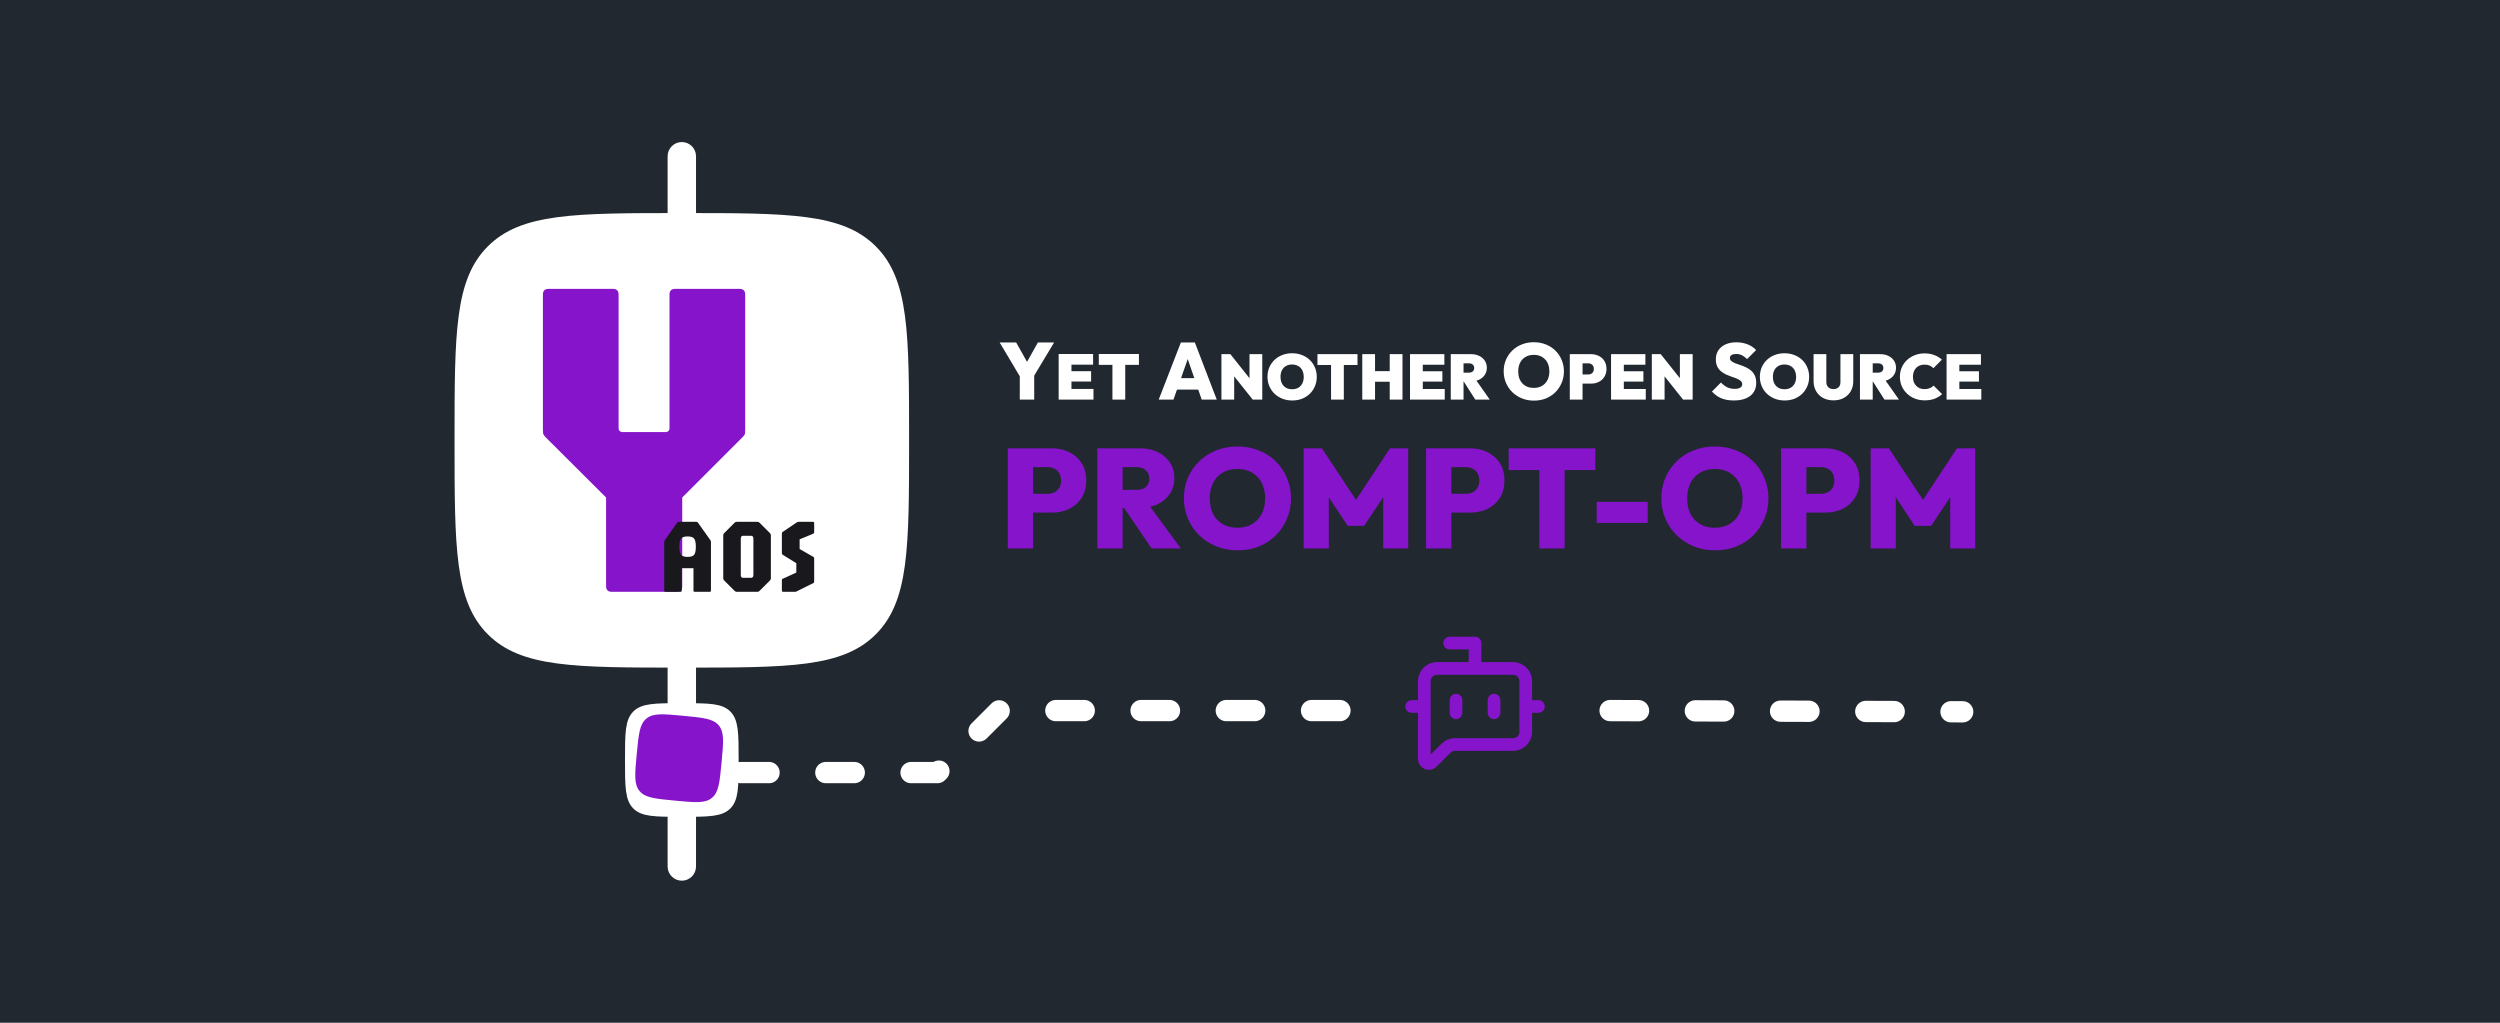
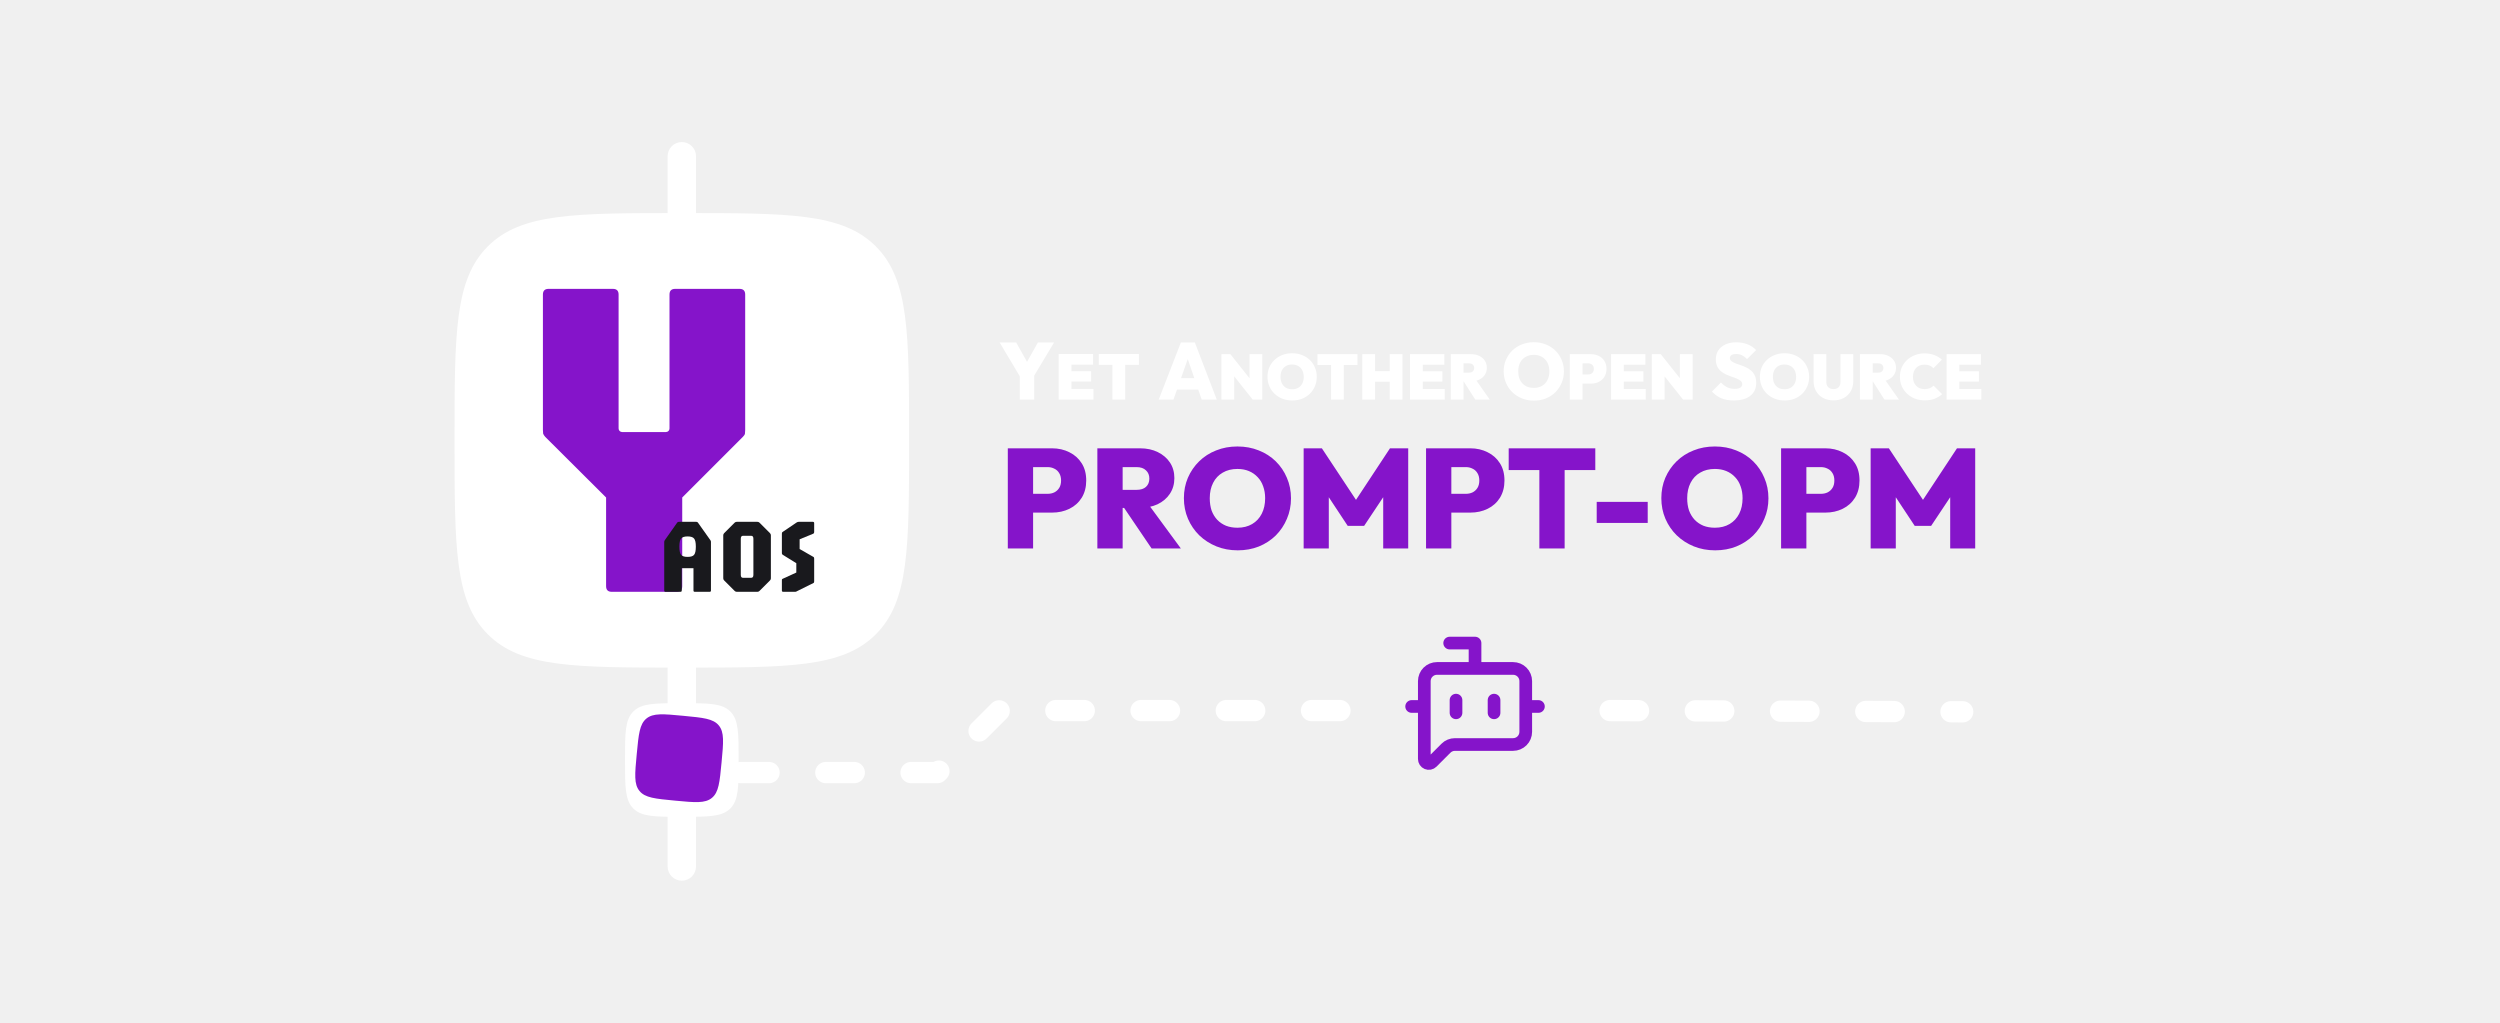
<svg xmlns="http://www.w3.org/2000/svg" width="2816" height="1152" viewBox="0 0 2816 1152" fill="none">
-   <rect width="2816" height="1152" fill="#212830" />
  <path d="M1509.31 800.396H1125.78L1055.94 870.231H770.383" stroke="white" stroke-width="24" stroke-linecap="round" stroke-linejoin="round" stroke-dasharray="32 64" />
  <path d="M512 496C512 375.32 512 314.981 549.49 277.49C586.981 240 647.32 240 768 240V240C888.68 240 949.019 240 986.51 277.49C1024 314.981 1024 375.32 1024 496V496C1024 616.68 1024 677.019 986.51 714.51C949.019 752 888.68 752 768 752V752C647.32 752 586.981 752 549.49 714.51C512 677.019 512 616.68 512 496V496Z" fill="white" />
  <path d="M704 856.061C704 825.891 704 810.806 713.373 801.433C722.745 792.061 737.83 792.061 768 792.061V792.061C798.17 792.061 813.255 792.061 822.627 801.433C832 810.806 832 825.891 832 856.061V856.061C832 886.23 832 901.315 822.627 910.688C813.255 920.061 798.17 920.061 768 920.061V920.061C737.83 920.061 722.745 920.061 713.373 910.688C704 901.315 704 886.23 704 856.061V856.061Z" fill="white" />
  <path d="M752 976L752 176C752 167.163 759.163 160 768 160C776.837 160 784 167.163 784 176L784 976C784 984.837 776.837 992 768 992C759.163 992 752 984.837 752 976Z" fill="white" />
  <path d="M689.105 666.624C684.838 666.624 682.705 664.491 682.705 660.224V560.384L614.097 492.032C612.902 490.667 612.134 489.472 611.793 488.448C611.622 487.253 611.537 485.888 611.537 484.352V331.776C611.537 327.509 613.67 325.376 617.937 325.376H690.385C694.651 325.376 696.785 327.509 696.785 331.776V482.656C696.785 484.865 698.575 486.656 700.785 486.656H750.129C752.338 486.656 754.129 484.865 754.129 482.656V331.776C754.129 327.509 756.262 325.376 760.529 325.376H832.977C837.243 325.376 839.377 327.509 839.377 331.776V484.352C839.377 485.888 839.291 487.253 839.121 488.448C838.95 489.472 838.182 490.667 836.817 492.032L768.465 560.384V660.224C768.465 664.491 766.331 666.624 762.065 666.624H689.105Z" fill="#8514CA" />
  <path d="M882.186 666.623C881.2 666.623 880.708 666.13 880.708 665.145V654.025C880.708 653.513 880.727 653.099 880.767 652.783C880.846 652.468 881.082 652.212 881.476 652.015L896.972 644.917V634.389L881.713 624.926C881.043 624.532 880.708 623.94 880.708 623.152V601.446C880.708 600.815 880.747 600.361 880.826 600.085C880.905 599.77 881.2 599.435 881.713 599.08L897.268 588.552C897.662 588.316 898.017 588.138 898.333 588.02C898.688 587.862 899.121 587.783 899.634 587.783H915.603C916.589 587.783 917.082 588.276 917.082 589.262V599.316C917.082 600.184 916.786 600.775 916.194 601.091L900.698 607.478V618.42L916.194 627.292C916.786 627.568 917.082 628.199 917.082 629.185V654.913C917.082 655.228 917.022 655.563 916.904 655.918C916.825 656.273 916.628 656.529 916.313 656.687L897.741 665.914C897.505 666.032 897.209 666.19 896.854 666.387C896.539 666.544 896.223 666.623 895.908 666.623H882.186Z" fill="#19191D" />
  <path d="M829.874 666.623C828.967 666.623 828.178 666.288 827.508 665.618L815.679 653.789C815.009 653.158 814.673 652.369 814.673 651.423V602.924C814.673 602.017 815.009 601.229 815.679 600.558L827.508 588.73C828.178 588.099 828.967 587.783 829.874 587.783H853.118C854.064 587.783 854.852 588.099 855.483 588.73L867.312 600.558C867.983 601.229 868.318 602.017 868.318 602.924V651.423C868.318 652.369 867.983 653.158 867.312 653.789L855.483 665.618C854.852 666.288 854.064 666.623 853.118 666.623H829.874ZM836.853 650.832H846.138C847.794 650.832 848.623 649.728 848.623 647.52V606.887C848.623 604.639 847.794 603.516 846.138 603.516H836.853C835.236 603.516 834.428 604.639 834.428 606.887V647.52C834.428 649.728 835.236 650.832 836.853 650.832Z" fill="#19191D" />
  <path d="M749.662 666.623C748.676 666.623 748.183 666.13 748.183 665.145V610.317C748.183 609.805 748.38 609.213 748.775 608.543L762.792 588.67C763.226 588.079 763.857 587.783 764.685 587.783H784.262C785.129 587.783 785.76 588.079 786.154 588.67L800.231 608.543C800.625 609.095 800.822 609.687 800.822 610.317V665.145C800.822 666.13 800.329 666.623 799.344 666.623H782.606C781.62 666.623 781.127 666.13 781.127 665.145V640.008H767.938V665.145C767.938 666.13 767.445 666.623 766.459 666.623H749.662ZM774.503 627.292C778.13 627.292 780.575 626.503 781.837 624.926C783.138 623.31 783.789 620.254 783.789 615.759C783.789 611.264 783.138 608.228 781.837 606.65C780.575 605.034 778.13 604.225 774.503 604.225C770.915 604.225 768.47 605.034 767.169 606.65C765.907 608.228 765.276 611.264 765.276 615.759C765.276 620.254 765.907 623.31 767.169 624.926C768.47 626.503 770.915 627.292 774.503 627.292Z" fill="#19191D" />
  <path d="M717.214 849.535C719.347 827.009 720.414 815.745 728.074 809.41C735.735 803.074 746.999 804.141 769.525 806.274V806.274C792.052 808.408 803.315 809.474 809.651 817.135C815.986 824.796 814.919 836.059 812.786 858.586V858.586C810.653 881.112 809.586 892.376 801.925 898.711C794.265 905.047 783.001 903.98 760.475 901.847V901.847C737.948 899.713 726.685 898.647 720.349 890.986C714.014 883.325 715.08 872.062 717.214 849.535V849.535Z" fill="#8514CA" />
  <path d="M1150.59 427.033L1125.98 385.718H1144.59L1163.39 419.224H1150.32L1169.11 385.718H1187.36L1162.57 427.033H1150.59ZM1148.68 450.097V420.404H1164.93V450.097H1148.68ZM1192.46 450.097V398.758H1206.89V450.097H1192.46ZM1204.15 450.097V438.127H1231.69V450.097H1204.15ZM1204.15 429.763V418.082H1229.02V429.763H1204.15ZM1204.15 410.728V398.758H1231.26V410.728H1204.15ZM1253.04 450.097V398.758H1267.46V450.097H1253.04ZM1237.68 411.016V398.758H1282.89V411.016H1237.68ZM1305.18 450.097L1330.15 385.718H1345.86L1370.56 450.097H1353.58L1334.97 395.979H1340.87L1321.8 450.097H1305.18ZM1320.35 438.837V425.943H1355.85V438.837H1320.35ZM1375.82 450.097V398.915H1385.88L1390.19 409.697V450.097H1375.82ZM1411.04 450.097L1381.35 412.788L1385.88 398.915L1415.57 436.223L1411.04 450.097ZM1411.04 450.097L1407.45 438.739V398.915H1421.82V450.097H1411.04ZM1455.6 451.103C1451.57 451.103 1447.86 450.432 1444.45 449.09C1441.1 447.748 1438.15 445.879 1435.61 443.483C1433.12 441.087 1431.18 438.26 1429.79 435.001C1428.4 431.742 1427.7 428.22 1427.7 424.434C1427.7 420.6 1428.38 417.078 1429.72 413.867C1431.11 410.656 1433.05 407.852 1435.54 405.456C1438.03 403.06 1440.96 401.215 1444.31 399.921C1447.71 398.579 1451.43 397.908 1455.45 397.908C1459.48 397.908 1463.17 398.579 1466.52 399.921C1469.93 401.215 1472.87 403.06 1475.36 405.456C1477.86 407.852 1479.77 410.68 1481.12 413.939C1482.5 417.149 1483.2 420.672 1483.2 424.506C1483.2 428.292 1482.5 431.814 1481.12 435.073C1479.77 438.284 1477.86 441.111 1475.36 443.555C1472.87 445.951 1469.95 447.82 1466.59 449.162C1463.24 450.456 1459.57 451.103 1455.6 451.103ZM1455.45 438.451C1458.14 438.451 1460.46 437.876 1462.43 436.726C1464.39 435.576 1465.9 433.947 1466.95 431.838C1468.01 429.729 1468.54 427.261 1468.54 424.434C1468.54 422.325 1468.22 420.432 1467.6 418.755C1467.03 417.03 1466.16 415.568 1465.01 414.37C1463.86 413.124 1462.47 412.189 1460.84 411.566C1459.26 410.895 1457.47 410.56 1455.45 410.56C1452.77 410.56 1450.44 411.135 1448.48 412.285C1446.51 413.387 1445.01 414.993 1443.95 417.101C1442.9 419.162 1442.37 421.606 1442.37 424.434C1442.37 426.59 1442.66 428.531 1443.23 430.256C1443.85 431.982 1444.74 433.467 1445.89 434.713C1447.04 435.911 1448.41 436.846 1449.99 437.517C1451.62 438.14 1453.44 438.451 1455.45 438.451ZM1499.3 450.097V398.915H1513.68V450.097H1499.3ZM1483.99 411.135V398.915H1529.07V411.135H1483.99ZM1534.47 450.097V398.915H1548.85V450.097H1534.47ZM1565.38 450.097V398.915H1579.76V450.097H1565.38ZM1542.31 429.969V418.036H1570.99V429.969H1542.31ZM1588.24 450.097V398.915H1602.62V450.097H1588.24ZM1599.89 450.097V438.164H1627.35V450.097H1599.89ZM1599.89 429.825V418.18H1624.69V429.825H1599.89ZM1599.89 410.847V398.915H1626.92V410.847H1599.89ZM1645.8 429.681V419.761H1654.5C1656.46 419.761 1657.95 419.282 1658.95 418.324C1660.01 417.365 1660.54 416.095 1660.54 414.514C1660.54 412.932 1660.01 411.662 1658.95 410.704C1657.95 409.745 1656.46 409.266 1654.5 409.266H1645.8V398.915H1656.8C1660.34 398.915 1663.46 399.562 1666.14 400.855C1668.83 402.149 1670.93 403.947 1672.47 406.247C1674 408.547 1674.77 411.231 1674.77 414.298C1674.77 417.365 1673.98 420.049 1672.4 422.349C1670.86 424.649 1668.71 426.447 1665.93 427.74C1663.15 429.034 1659.86 429.681 1656.08 429.681H1645.8ZM1634.15 450.097V398.915H1648.53V450.097H1634.15ZM1661.76 450.097L1647.81 428.244L1660.75 425.44L1678.08 450.097H1661.76ZM1727.86 451.26C1722.96 451.26 1718.46 450.425 1714.34 448.754C1710.22 447.083 1706.61 444.756 1703.51 441.772C1700.47 438.789 1698.08 435.298 1696.35 431.3C1694.62 427.242 1693.75 422.886 1693.75 418.232C1693.75 413.577 1694.59 409.281 1696.26 405.343C1697.99 401.345 1700.38 397.854 1703.42 394.87C1706.46 391.887 1710.04 389.589 1714.16 387.978C1718.28 386.307 1722.78 385.472 1727.68 385.472C1732.57 385.472 1737.08 386.307 1741.19 387.978C1745.31 389.589 1748.89 391.887 1751.93 394.87C1754.98 397.854 1757.33 401.345 1759.01 405.343C1760.74 409.341 1761.6 413.667 1761.6 418.321C1761.6 422.976 1760.74 427.302 1759.01 431.3C1757.33 435.298 1754.98 438.819 1751.93 441.862C1748.89 444.846 1745.31 447.173 1741.19 448.844C1737.14 450.455 1732.69 451.26 1727.86 451.26ZM1727.68 436.939C1731.26 436.939 1734.36 436.163 1736.99 434.612C1739.61 433.06 1741.64 430.882 1743.07 428.078C1744.51 425.273 1745.22 421.991 1745.22 418.232C1745.22 415.487 1744.8 412.981 1743.97 410.713C1743.19 408.446 1742.03 406.506 1740.48 404.895C1738.93 403.224 1737.08 401.941 1734.93 401.046C1732.78 400.151 1730.36 399.704 1727.68 399.704C1724.1 399.704 1720.99 400.479 1718.37 402.031C1715.74 403.523 1713.71 405.671 1712.28 408.475C1710.85 411.28 1710.13 414.532 1710.13 418.232C1710.13 421.096 1710.52 423.692 1711.3 426.019C1712.13 428.287 1713.33 430.256 1714.88 431.927C1716.43 433.538 1718.28 434.791 1720.43 435.686C1722.58 436.521 1724.99 436.939 1727.68 436.939ZM1779.86 432.126V421.775H1789.13C1790.24 421.775 1791.24 421.559 1792.15 421.128C1793.11 420.648 1793.88 419.953 1794.45 419.043C1795.03 418.084 1795.32 416.91 1795.32 415.521C1795.32 414.131 1795.03 412.981 1794.45 412.07C1793.88 411.112 1793.11 410.417 1792.15 409.986C1791.24 409.506 1790.24 409.267 1789.13 409.267H1779.86V398.916H1791.94C1795.24 398.916 1798.22 399.586 1800.85 400.928C1803.54 402.222 1805.64 404.115 1807.18 406.607C1808.76 409.051 1809.55 412.022 1809.55 415.521C1809.55 418.971 1808.76 421.942 1807.18 424.434C1805.64 426.926 1803.54 428.843 1800.85 430.185C1798.22 431.479 1795.24 432.126 1791.94 432.126H1779.86ZM1768.22 450.097V398.916H1782.59V450.097H1768.22ZM1814.69 450.097V398.916H1829.07V450.097H1814.69ZM1826.33 450.097V438.164H1853.79V450.097H1826.33ZM1826.33 429.825V418.18H1851.13V429.825H1826.33ZM1826.33 410.848V398.916H1853.36V410.848H1826.33ZM1860.6 450.097V398.916H1870.66L1874.98 409.698V450.097H1860.6ZM1895.82 450.097L1866.13 412.789L1870.66 398.916L1900.35 436.223L1895.82 450.097ZM1895.82 450.097L1892.23 438.739V398.916H1906.6V450.097H1895.82ZM1952.86 451.081C1947.55 451.081 1942.93 450.276 1938.99 448.665C1935.11 447.053 1931.56 444.517 1928.34 441.056L1938.45 430.852C1940.66 433.18 1943.02 434.97 1945.52 436.223C1948.03 437.416 1950.86 438.013 1954.03 438.013C1956.71 438.013 1958.77 437.566 1960.2 436.67C1961.69 435.716 1962.44 434.433 1962.44 432.822C1962.44 431.33 1961.9 430.107 1960.83 429.152C1959.75 428.137 1958.32 427.272 1956.53 426.556C1954.8 425.78 1952.86 425.064 1950.71 424.408C1948.63 423.692 1946.51 422.856 1944.36 421.902C1942.27 420.887 1940.33 419.664 1938.54 418.232C1936.81 416.8 1935.41 415.01 1934.33 412.861C1933.26 410.713 1932.72 408.058 1932.72 404.895C1932.72 400.837 1933.68 397.377 1935.59 394.512C1937.56 391.648 1940.27 389.44 1943.73 387.889C1947.19 386.337 1951.22 385.561 1955.82 385.561C1960.41 385.561 1964.65 386.337 1968.53 387.889C1972.4 389.44 1975.6 391.588 1978.1 394.333L1967.9 404.448C1965.99 402.538 1964.05 401.106 1962.08 400.151C1960.11 399.196 1957.96 398.719 1955.64 398.719C1953.43 398.719 1951.7 399.107 1950.45 399.883C1949.19 400.658 1948.57 401.762 1948.57 403.195C1948.57 404.627 1949.1 405.79 1950.18 406.685C1951.25 407.58 1952.65 408.386 1954.38 409.102C1956.17 409.758 1958.11 410.445 1960.2 411.161C1962.35 411.877 1964.47 412.712 1966.56 413.667C1968.65 414.622 1970.55 415.845 1972.29 417.337C1974.08 418.829 1975.51 420.708 1976.58 422.976C1977.66 425.243 1978.19 427.988 1978.19 431.211C1978.19 437.536 1975.95 442.429 1971.48 445.89C1967.06 449.351 1960.86 451.081 1952.86 451.081ZM2010.22 451.103C2006.19 451.103 2002.48 450.432 1999.07 449.09C1995.72 447.748 1992.77 445.88 1990.23 443.483C1987.74 441.087 1985.8 438.26 1984.41 435.001C1983.02 431.742 1982.33 428.22 1982.33 424.434C1982.33 420.6 1983 417.078 1984.34 413.867C1985.73 410.657 1987.67 407.853 1990.16 405.457C1992.65 403.061 1995.58 401.216 1998.93 399.922C2002.33 398.58 2006.05 397.909 2010.07 397.909C2014.1 397.909 2017.79 398.58 2021.14 399.922C2024.55 401.216 2027.49 403.061 2029.98 405.457C2032.48 407.853 2034.39 410.68 2035.74 413.939C2037.12 417.15 2037.82 420.672 2037.82 424.506C2037.82 428.292 2037.12 431.814 2035.74 435.073C2034.39 438.284 2032.48 441.111 2029.98 443.555C2027.49 445.951 2024.57 447.82 2021.21 449.162C2017.86 450.456 2014.19 451.103 2010.22 451.103ZM2010.07 438.452C2012.76 438.452 2015.08 437.876 2017.05 436.726C2019.01 435.576 2020.52 433.947 2021.57 431.838C2022.63 429.73 2023.16 427.262 2023.16 424.434C2023.16 422.326 2022.84 420.433 2022.22 418.755C2021.65 417.03 2020.78 415.569 2019.63 414.371C2018.48 413.125 2017.09 412.19 2015.46 411.567C2013.88 410.896 2012.09 410.561 2010.07 410.561C2007.39 410.561 2005.06 411.136 2003.1 412.286C2001.14 413.388 1999.63 414.994 1998.57 417.102C1997.52 419.163 1996.99 421.607 1996.99 424.434C1996.99 426.591 1997.28 428.532 1997.85 430.257C1998.48 431.982 1999.36 433.468 2000.51 434.714C2001.66 435.912 2003.03 436.846 2004.61 437.517C2006.24 438.14 2008.06 438.452 2010.07 438.452ZM2065.23 450.959C2060.73 450.959 2056.8 450.049 2053.44 448.228C2050.09 446.359 2047.48 443.795 2045.61 440.536C2043.74 437.277 2042.81 433.539 2042.81 429.322V398.916H2057.18V430.616C2057.18 432.246 2057.54 433.635 2058.26 434.785C2058.98 435.936 2059.94 436.822 2061.14 437.445C2062.38 438.02 2063.75 438.308 2065.23 438.308C2066.77 438.308 2068.11 438.02 2069.26 437.445C2070.46 436.822 2071.39 435.96 2072.06 434.857C2072.73 433.707 2073.07 432.317 2073.07 430.688V398.916H2087.52V429.394C2087.52 433.611 2086.58 437.349 2084.71 440.608C2082.89 443.819 2080.3 446.359 2076.95 448.228C2073.64 450.049 2069.74 450.959 2065.23 450.959ZM2106.7 429.682V419.762H2115.4C2117.36 419.762 2118.85 419.283 2119.86 418.324C2120.91 417.366 2121.44 416.096 2121.44 414.514C2121.44 412.933 2120.91 411.663 2119.86 410.704C2118.85 409.746 2117.36 409.267 2115.4 409.267H2106.7V398.916H2117.7C2121.24 398.916 2124.36 399.562 2127.04 400.856C2129.73 402.15 2131.84 403.947 2133.37 406.248C2134.9 408.548 2135.67 411.232 2135.67 414.299C2135.67 417.366 2134.88 420.049 2133.3 422.35C2131.76 424.65 2129.61 426.447 2126.83 427.741C2124.05 429.035 2120.77 429.682 2116.98 429.682H2106.7ZM2095.06 450.097V398.916H2109.43V450.097H2095.06ZM2122.66 450.097L2108.71 428.244L2121.65 425.441L2138.98 450.097H2122.66ZM2167.95 450.959C2164.02 450.959 2160.36 450.312 2156.96 449.018C2153.6 447.677 2150.65 445.808 2148.11 443.412C2145.57 441.015 2143.58 438.212 2142.15 435.001C2140.76 431.742 2140.06 428.22 2140.06 424.434C2140.06 420.6 2140.76 417.078 2142.15 413.867C2143.58 410.657 2145.55 407.877 2148.04 405.529C2150.58 403.181 2153.53 401.36 2156.88 400.066C2160.24 398.724 2163.88 398.053 2167.81 398.053C2171.79 398.053 2175.43 398.676 2178.74 399.922C2182.04 401.168 2184.92 402.893 2187.36 405.098L2177.8 414.73C2176.65 413.484 2175.24 412.502 2173.56 411.783C2171.93 411.064 2170.01 410.704 2167.81 410.704C2165.89 410.704 2164.12 411.016 2162.49 411.639C2160.91 412.262 2159.54 413.172 2158.39 414.371C2157.24 415.569 2156.33 417.03 2155.66 418.755C2155.04 420.433 2154.73 422.326 2154.73 424.434C2154.73 426.591 2155.04 428.532 2155.66 430.257C2156.33 431.934 2157.24 433.372 2158.39 434.57C2159.54 435.768 2160.91 436.702 2162.49 437.373C2164.12 437.996 2165.89 438.308 2167.81 438.308C2169.97 438.308 2171.88 437.972 2173.56 437.301C2175.29 436.63 2176.77 435.648 2178.02 434.354L2187.65 443.987C2185.11 446.191 2182.26 447.916 2179.1 449.162C2175.93 450.36 2172.22 450.959 2167.95 450.959ZM2192.63 450.097V398.916H2207.01V450.097H2192.63ZM2204.28 450.097V438.164H2231.74V450.097H2204.28ZM2204.28 429.825V418.18H2229.08V429.825H2204.28ZM2204.28 410.848V398.916H2231.31V410.848H2204.28Z" fill="white" />
  <path d="M1157.79 577.398V556.23H1180.07C1182.83 556.23 1185.33 555.699 1187.55 554.638C1189.89 553.471 1191.74 551.773 1193.12 549.545C1194.5 547.317 1195.19 544.558 1195.19 541.269C1195.19 537.979 1194.5 535.221 1193.12 532.992C1191.74 530.658 1189.89 528.96 1187.55 527.899C1185.33 526.732 1182.83 526.149 1180.07 526.149H1157.79V504.98H1185.01C1192.22 504.98 1198.75 506.466 1204.58 509.437C1210.42 512.302 1215.04 516.44 1218.43 521.851C1221.83 527.157 1223.52 533.629 1223.52 541.269C1223.52 548.696 1221.83 555.169 1218.43 560.686C1215.04 566.098 1210.42 570.236 1204.58 573.101C1198.75 575.966 1192.22 577.398 1185.01 577.398H1157.79ZM1135.19 617.825V504.98H1163.68V617.825H1135.19ZM1258.66 572.146V551.773H1280.15C1284.82 551.773 1288.37 550.659 1290.81 548.431C1293.36 546.097 1294.63 542.966 1294.63 539.04C1294.63 535.221 1293.36 532.144 1290.81 529.809C1288.37 527.369 1284.82 526.149 1280.15 526.149H1258.66V504.98H1284.13C1291.77 504.98 1298.45 506.413 1304.18 509.278C1310.02 512.142 1314.58 516.068 1317.87 521.055C1321.16 526.042 1322.81 531.878 1322.81 538.563C1322.81 545.248 1321.11 551.137 1317.71 556.23C1314.42 561.217 1309.81 565.143 1303.87 568.008C1297.92 570.766 1290.97 572.146 1283.02 572.146H1258.66ZM1236.06 617.825V504.98H1264.55V617.825H1236.06ZM1297.18 617.825L1264.39 569.44L1290.02 563.233L1330.13 617.825H1297.18ZM1394.18 619.894C1385.48 619.894 1377.47 618.408 1370.15 615.437C1362.82 612.466 1356.41 608.328 1350.89 603.023C1345.48 597.717 1341.23 591.51 1338.15 584.401C1335.08 577.186 1333.54 569.44 1333.54 561.164C1333.54 552.887 1335.02 545.248 1338 538.245C1341.07 531.136 1345.32 524.928 1350.73 519.623C1356.14 514.318 1362.51 510.233 1369.83 507.368C1377.15 504.397 1385.16 502.911 1393.86 502.911C1402.56 502.911 1410.57 504.397 1417.89 507.368C1425.22 510.233 1431.58 514.318 1436.99 519.623C1442.4 524.928 1446.6 531.136 1449.57 538.245C1452.64 545.354 1454.18 553.047 1454.18 561.323C1454.18 569.599 1452.64 577.292 1449.57 584.401C1446.6 591.51 1442.4 597.771 1436.99 603.182C1431.58 608.487 1425.22 612.625 1417.89 615.596C1410.68 618.461 1402.77 619.894 1394.18 619.894ZM1393.86 594.428C1400.23 594.428 1405.74 593.049 1410.41 590.29C1415.08 587.531 1418.69 583.658 1421.24 578.671C1423.78 573.684 1425.06 567.848 1425.06 561.164C1425.06 556.283 1424.31 551.826 1422.83 547.794C1421.45 543.762 1419.38 540.314 1416.62 537.449C1413.86 534.478 1410.57 532.197 1406.75 530.605C1402.93 529.013 1398.64 528.218 1393.86 528.218C1387.49 528.218 1381.98 529.597 1377.31 532.356C1372.64 535.008 1369.03 538.828 1366.49 543.815C1363.94 548.802 1362.67 554.585 1362.67 561.164C1362.67 566.257 1363.36 570.873 1364.73 575.011C1366.22 579.043 1368.34 582.544 1371.1 585.515C1373.86 588.38 1377.15 590.608 1380.97 592.2C1384.79 593.685 1389.09 594.428 1393.86 594.428ZM1468.43 617.825V504.98H1488.96L1532.25 570.395H1522.55L1565.68 504.98H1586.21V617.825H1558.04V552.092L1562.49 553.365L1536.55 592.359H1518.09L1492.31 553.365L1496.76 552.092V617.825H1468.43ZM1628.9 577.398V556.23H1651.18C1653.94 556.23 1656.43 555.699 1658.66 554.638C1661 553.471 1662.85 551.773 1664.23 549.545C1665.61 547.317 1666.3 544.558 1666.3 541.269C1666.3 537.979 1665.61 535.221 1664.23 532.992C1662.85 530.658 1661 528.96 1658.66 527.899C1656.43 526.732 1653.94 526.149 1651.18 526.149H1628.9V504.98H1656.11C1663.33 504.98 1669.86 506.466 1675.69 509.437C1681.53 512.302 1686.14 516.44 1689.54 521.851C1692.93 527.157 1694.63 533.629 1694.63 541.269C1694.63 548.696 1692.93 555.169 1689.54 560.686C1686.14 566.098 1681.53 570.236 1675.69 573.101C1669.86 575.966 1663.33 577.398 1656.11 577.398H1628.9ZM1606.3 617.825V504.98H1634.79V617.825H1606.3ZM1733.93 617.825V505.776H1762.41V617.825H1733.93ZM1699.39 529.491V504.98H1796.95V529.491H1699.39ZM1798.52 589.017V565.302H1855.98V589.017H1798.52ZM1931.97 619.894C1923.27 619.894 1915.25 618.408 1907.93 615.437C1900.61 612.466 1894.19 608.328 1888.67 603.023C1883.26 597.717 1879.02 591.51 1875.94 584.401C1872.86 577.186 1871.33 569.44 1871.33 561.164C1871.33 552.887 1872.81 545.248 1875.78 538.245C1878.86 531.136 1883.1 524.928 1888.52 519.623C1893.93 514.318 1900.29 510.233 1907.61 507.368C1914.94 504.397 1922.95 502.911 1931.65 502.911C1940.35 502.911 1948.36 504.397 1955.68 507.368C1963 510.233 1969.37 514.318 1974.78 519.623C1980.19 524.928 1984.38 531.136 1987.35 538.245C1990.43 545.354 1991.97 553.047 1991.97 561.323C1991.97 569.599 1990.43 577.292 1987.35 584.401C1984.38 591.51 1980.19 597.771 1974.78 603.182C1969.37 608.487 1963 612.625 1955.68 615.596C1948.47 618.461 1940.56 619.894 1931.97 619.894ZM1931.65 594.428C1938.01 594.428 1943.53 593.049 1948.2 590.29C1952.87 587.531 1956.48 583.658 1959.02 578.671C1961.57 573.684 1962.84 567.848 1962.84 561.164C1962.84 556.283 1962.1 551.826 1960.61 547.794C1959.24 543.762 1957.17 540.314 1954.41 537.449C1951.65 534.478 1948.36 532.197 1944.54 530.605C1940.72 529.013 1936.42 528.218 1931.65 528.218C1925.28 528.218 1919.76 529.597 1915.1 532.356C1910.43 535.008 1906.82 538.828 1904.27 543.815C1901.73 548.802 1900.45 554.585 1900.45 561.164C1900.45 566.257 1901.14 570.873 1902.52 575.011C1904.01 579.043 1906.13 582.544 1908.89 585.515C1911.65 588.38 1914.94 590.608 1918.76 592.2C1922.58 593.685 1926.87 594.428 1931.65 594.428ZM2028.82 577.398V556.23H2051.1C2053.86 556.23 2056.35 555.699 2058.58 554.638C2060.92 553.471 2062.77 551.773 2064.15 549.545C2065.53 547.317 2066.22 544.558 2066.22 541.269C2066.22 537.979 2065.53 535.221 2064.15 532.992C2062.77 530.658 2060.92 528.96 2058.58 527.899C2056.35 526.732 2053.86 526.149 2051.1 526.149H2028.82V504.98H2056.04C2063.25 504.98 2069.78 506.466 2075.61 509.437C2081.45 512.302 2086.06 516.44 2089.46 521.851C2092.85 527.157 2094.55 533.629 2094.55 541.269C2094.55 548.696 2092.85 555.169 2089.46 560.686C2086.06 566.098 2081.45 570.236 2075.61 573.101C2069.78 575.966 2063.25 577.398 2056.04 577.398H2028.82ZM2006.22 617.825V504.98H2034.71V617.825H2006.22ZM2107.09 617.825V504.98H2127.62L2170.91 570.395H2161.21L2204.34 504.98H2224.87V617.825H2196.7V552.092L2201.16 553.365L2175.21 592.359H2156.75L2130.97 553.365L2135.42 552.092V617.825H2107.09Z" fill="#8514CA" />
  <path d="M1813.63 800.396L2210.76 801.767" stroke="white" stroke-width="24" stroke-linecap="round" stroke-linejoin="round" stroke-dasharray="32 64" />
  <path d="M1661.47 752.924V724.361H1632.91M1682.9 788.628V802.91M1590.07 795.769H1604.35M1718.6 795.769H1732.88M1640.05 788.628V802.91M1718.6 824.332C1718.6 828.12 1717.1 831.753 1714.42 834.431C1711.74 837.109 1708.11 838.614 1704.32 838.614H1638.82C1635.04 838.615 1631.4 840.12 1628.73 842.799L1613 858.523C1612.29 859.232 1611.39 859.714 1610.41 859.91C1609.42 860.106 1608.4 860.005 1607.48 859.621C1606.55 859.238 1605.76 858.588 1605.2 857.754C1604.65 856.921 1604.35 855.941 1604.35 854.938V767.206C1604.35 763.418 1605.85 759.785 1608.53 757.107C1611.21 754.429 1614.84 752.924 1618.63 752.924H1704.32C1708.11 752.924 1711.74 754.429 1714.42 757.107C1717.1 759.785 1718.6 763.418 1718.6 767.206V824.332Z" stroke="#8514CA" stroke-width="14.282" stroke-linecap="round" stroke-linejoin="round" />
</svg>
